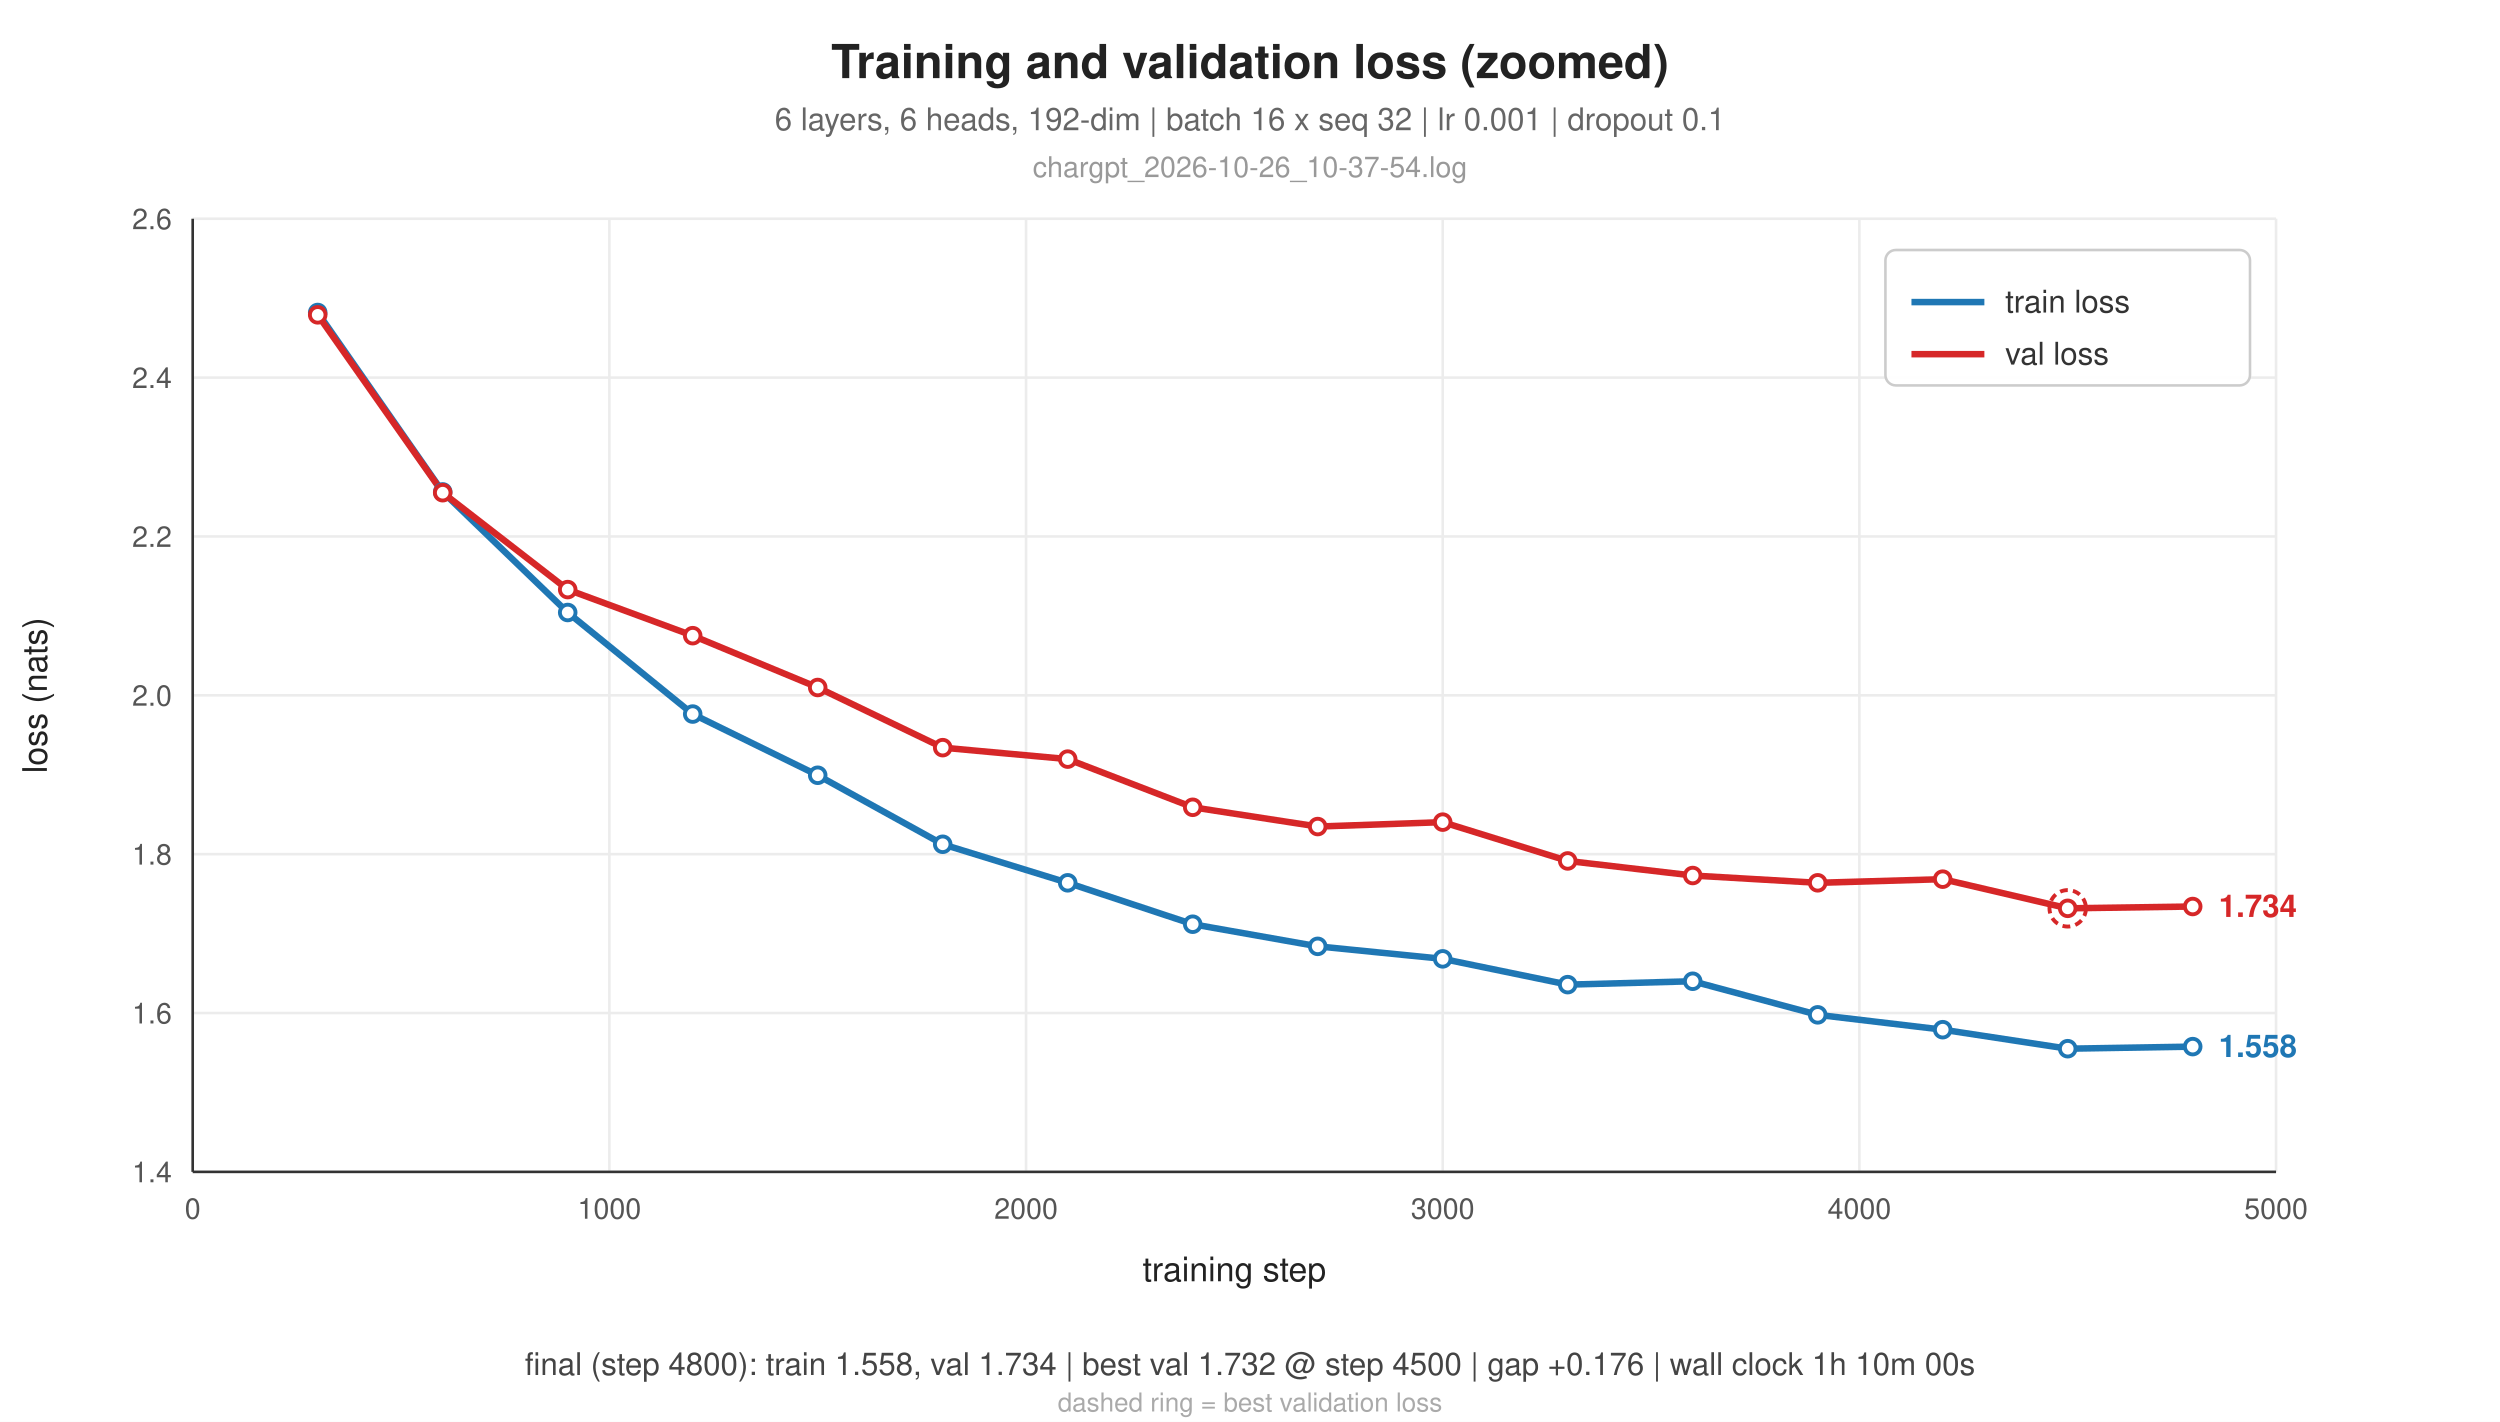
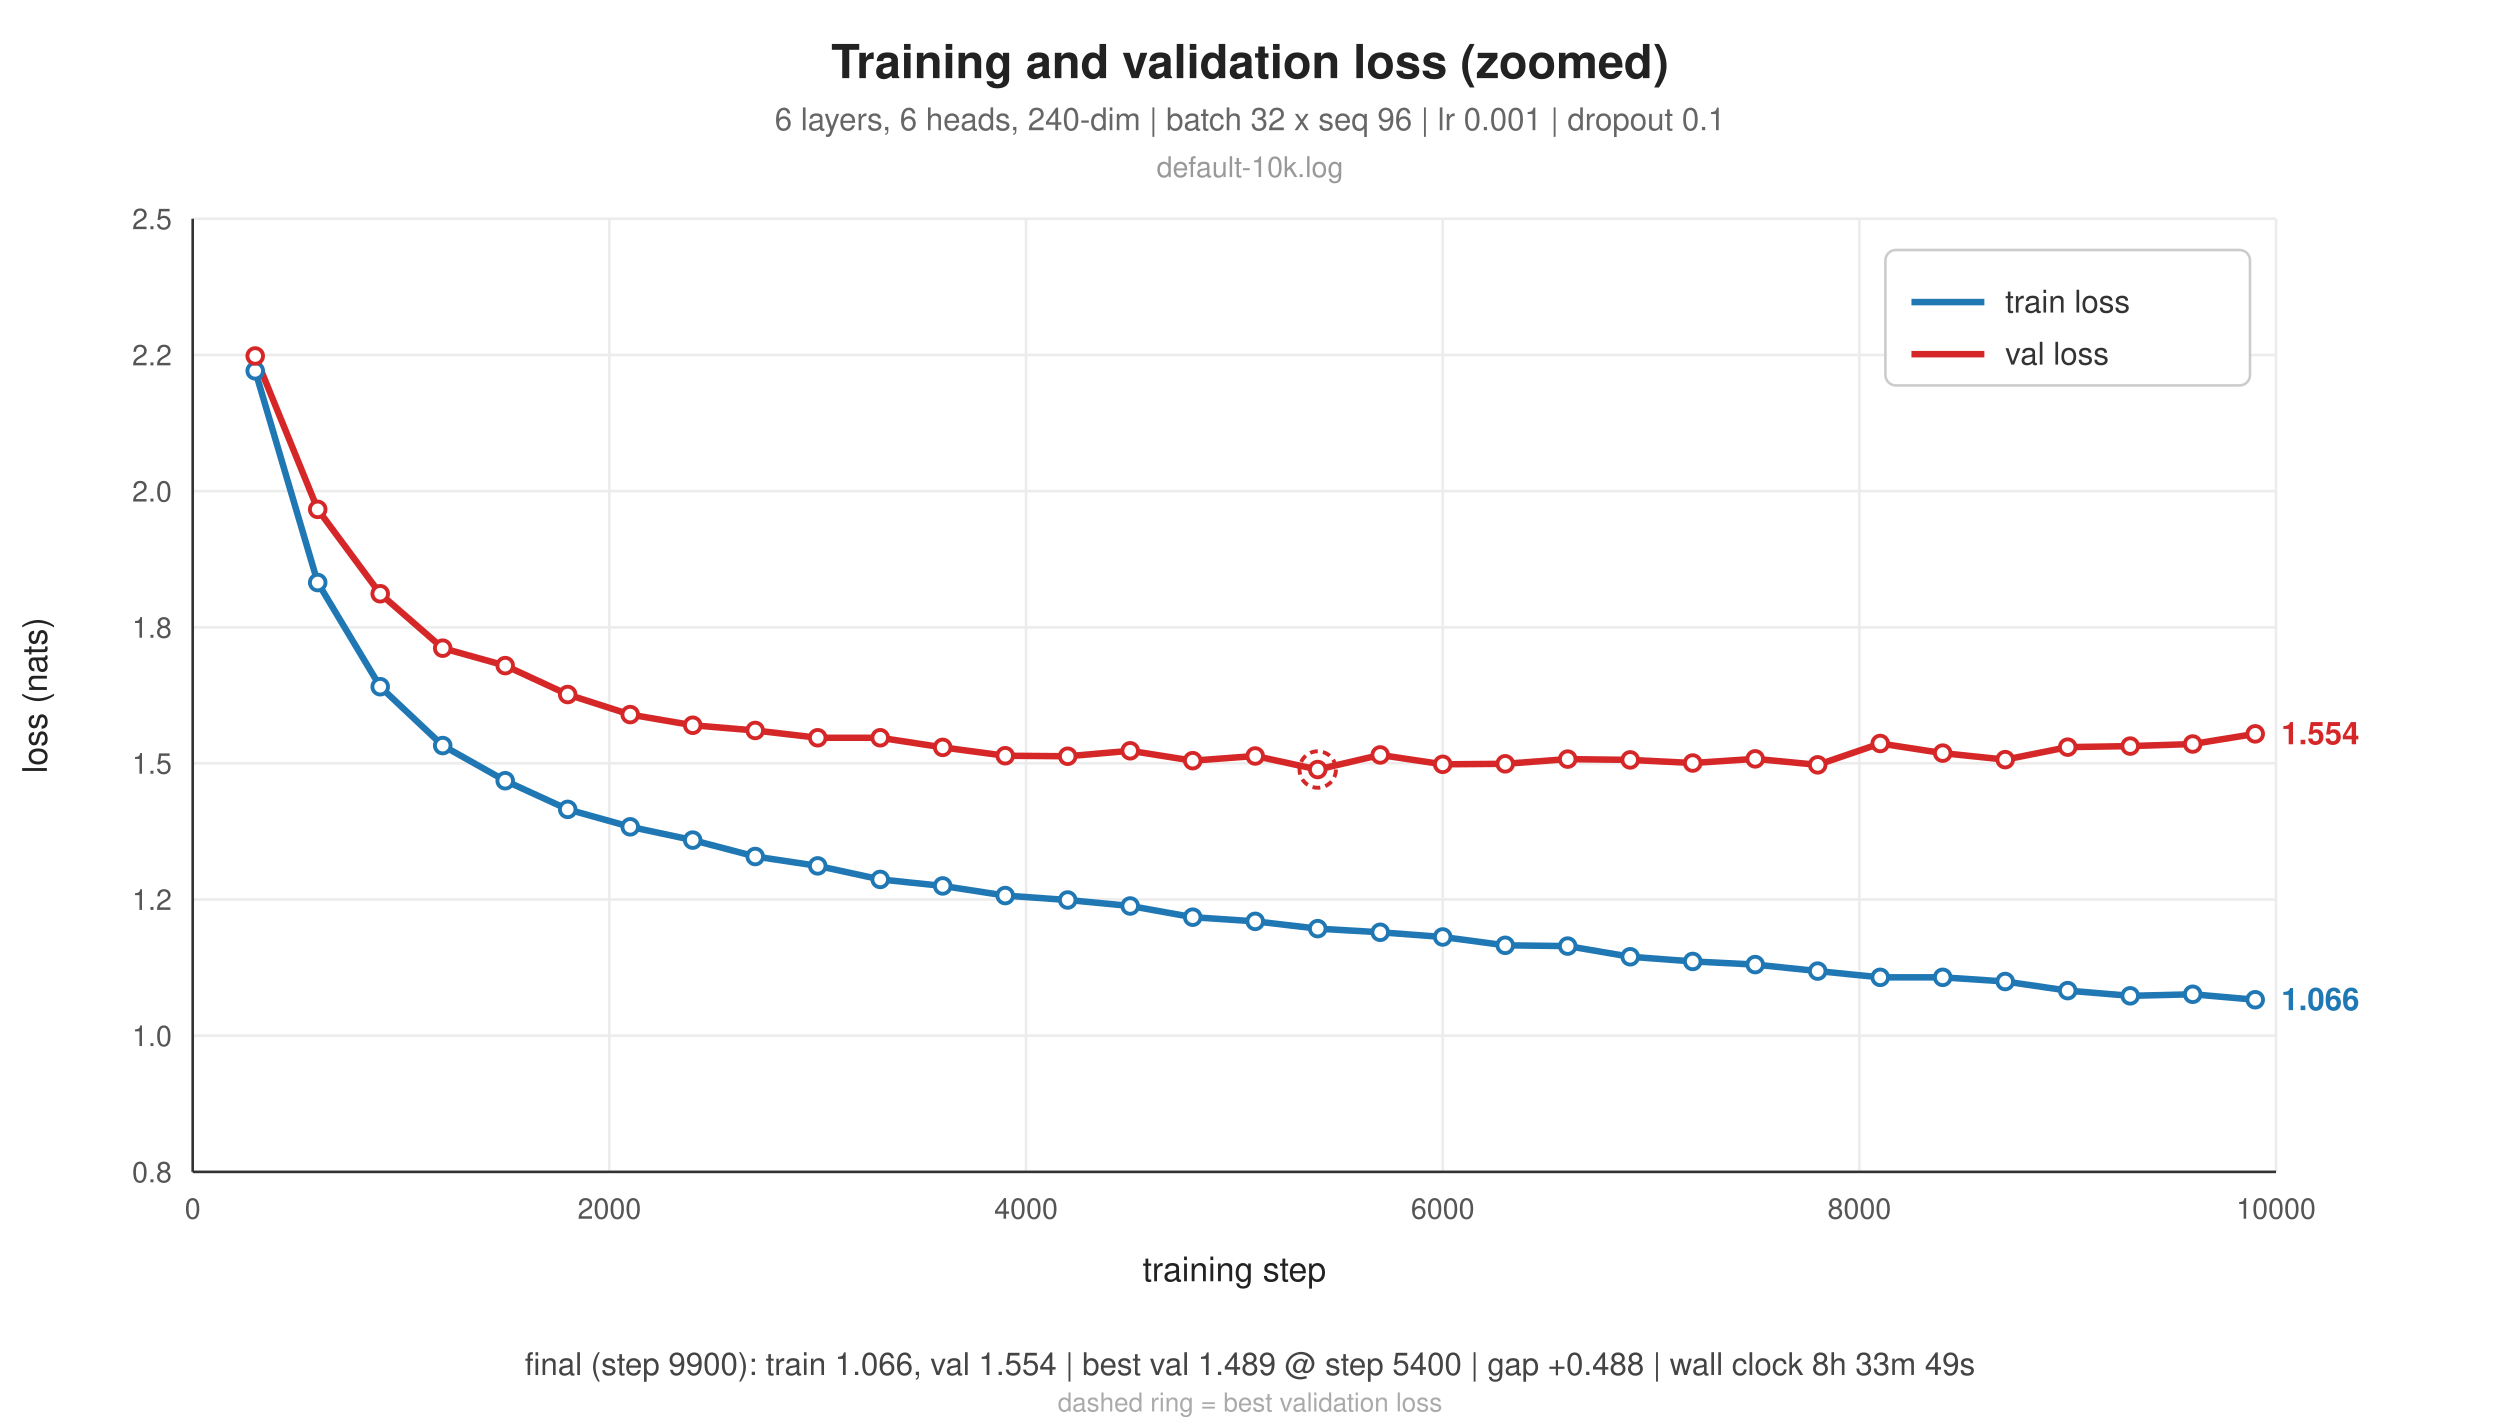
<svg xmlns="http://www.w3.org/2000/svg" width="960" height="546" viewBox="0 0 960 546" font-family="system-ui, -apple-system, 'Segoe UI', Helvetica, Arial, sans-serif">
  <rect width="100%" height="100%" fill="white" />
  <text x="480.0" y="30" text-anchor="middle" font-size="18" font-weight="bold" fill="#222">Training and validation loss (zoomed)</text>
-   <text x="480.0" y="50" text-anchor="middle" font-size="12" fill="#666">6 layers, 6 heads, 192-dim  |  batch 16 x seq 32  |  lr 0.001  |  dropout 0.1</text>
-   <text x="480.0" y="68" text-anchor="middle" font-size="11" fill="#999">chargpt_2026-10-26_10-37-54.log</text>
+   <text x="480.0" y="50" text-anchor="middle" font-size="12" fill="#666">6 layers, 6 heads, 240-dim  |  batch 32 x seq 96  |  lr 0.001  |  dropout 0.1</text>
+   <text x="480.0" y="68" text-anchor="middle" font-size="11" fill="#999">default-10k.log</text>
  <line x1="74" y1="450.0" x2="874" y2="450.0" stroke="#ececec" />
-   <text x="66" y="454.0" text-anchor="end" font-size="11" fill="#555">1.4</text>
-   <line x1="74" y1="389.0" x2="874" y2="389.0" stroke="#ececec" />
-   <text x="66" y="393.0" text-anchor="end" font-size="11" fill="#555">1.6</text>
-   <line x1="74" y1="328.0" x2="874" y2="328.0" stroke="#ececec" />
-   <text x="66" y="332.0" text-anchor="end" font-size="11" fill="#555">1.8</text>
-   <line x1="74" y1="267.0" x2="874" y2="267.0" stroke="#ececec" />
-   <text x="66" y="271.0" text-anchor="end" font-size="11" fill="#555">2.0</text>
-   <line x1="74" y1="206.0" x2="874" y2="206.0" stroke="#ececec" />
-   <text x="66" y="210.0" text-anchor="end" font-size="11" fill="#555">2.2</text>
-   <line x1="74" y1="145.0" x2="874" y2="145.0" stroke="#ececec" />
-   <text x="66" y="149.0" text-anchor="end" font-size="11" fill="#555">2.4</text>
+   <text x="66" y="454.0" text-anchor="end" font-size="11" fill="#555">0.8</text>
+   <line x1="74" y1="397.7" x2="874" y2="397.7" stroke="#ececec" />
+   <text x="66" y="401.7" text-anchor="end" font-size="11" fill="#555">1.0</text>
+   <line x1="74" y1="345.4" x2="874" y2="345.4" stroke="#ececec" />
+   <text x="66" y="349.4" text-anchor="end" font-size="11" fill="#555">1.2</text>
+   <line x1="74" y1="293.1" x2="874" y2="293.1" stroke="#ececec" />
+   <text x="66" y="297.1" text-anchor="end" font-size="11" fill="#555">1.5</text>
+   <line x1="74" y1="240.9" x2="874" y2="240.9" stroke="#ececec" />
+   <text x="66" y="244.9" text-anchor="end" font-size="11" fill="#555">1.8</text>
+   <line x1="74" y1="188.6" x2="874" y2="188.6" stroke="#ececec" />
+   <text x="66" y="192.6" text-anchor="end" font-size="11" fill="#555">2.0</text>
+   <line x1="74" y1="136.3" x2="874" y2="136.3" stroke="#ececec" />
+   <text x="66" y="140.3" text-anchor="end" font-size="11" fill="#555">2.2</text>
  <line x1="74" y1="84.0" x2="874" y2="84.0" stroke="#ececec" />
-   <text x="66" y="88.0" text-anchor="end" font-size="11" fill="#555">2.6</text>
+   <text x="66" y="88.0" text-anchor="end" font-size="11" fill="#555">2.5</text>
  <line x1="74.0" y1="84" x2="74.0" y2="450" stroke="#ececec" />
  <text x="74.0" y="468" text-anchor="middle" font-size="11" fill="#555">0</text>
  <line x1="234.0" y1="84" x2="234.0" y2="450" stroke="#ececec" />
-   <text x="234.0" y="468" text-anchor="middle" font-size="11" fill="#555">1000</text>
+   <text x="234.0" y="468" text-anchor="middle" font-size="11" fill="#555">2000</text>
  <line x1="394.0" y1="84" x2="394.0" y2="450" stroke="#ececec" />
-   <text x="394.0" y="468" text-anchor="middle" font-size="11" fill="#555">2000</text>
+   <text x="394.0" y="468" text-anchor="middle" font-size="11" fill="#555">4000</text>
  <line x1="554.0" y1="84" x2="554.0" y2="450" stroke="#ececec" />
-   <text x="554.0" y="468" text-anchor="middle" font-size="11" fill="#555">3000</text>
+   <text x="554.0" y="468" text-anchor="middle" font-size="11" fill="#555">6000</text>
  <line x1="714.0" y1="84" x2="714.0" y2="450" stroke="#ececec" />
-   <text x="714.0" y="468" text-anchor="middle" font-size="11" fill="#555">4000</text>
+   <text x="714.0" y="468" text-anchor="middle" font-size="11" fill="#555">8000</text>
  <line x1="874.0" y1="84" x2="874.0" y2="450" stroke="#ececec" />
-   <text x="874.0" y="468" text-anchor="middle" font-size="11" fill="#555">5000</text>
+   <text x="874.0" y="468" text-anchor="middle" font-size="11" fill="#555">10000</text>
  <line x1="74" y1="450" x2="874" y2="450" stroke="#333" />
  <line x1="74" y1="84" x2="74" y2="450" stroke="#333" />
  <text x="474.0" y="492" text-anchor="middle" font-size="13" fill="#222">training step</text>
  <text x="18" y="267.0" text-anchor="middle" font-size="13" fill="#222" transform="rotate(-90 18 267.0)">loss (nats)</text>
-   <path d="M 122.0,120.0 L 170.0,188.9 L 218.0,235.2 L 266.0,274.2 L 314.0,297.7 L 362.0,324.2 L 410.0,339.0 L 458.0,354.9 L 506.0,363.4 L 554.0,368.2 L 602.0,378.1 L 650.0,376.8 L 698.0,389.7 L 746.0,395.4 L 794.0,402.7 L 842.0,401.9" fill="none" stroke="#1f77b4" stroke-width="2.5" stroke-linejoin="round" stroke-linecap="round" />
-   <path d="M 122.0,120.9 L 170.0,189.2 L 218.0,226.4 L 266.0,244.1 L 314.0,264.0 L 362.0,287.1 L 410.0,291.5 L 458.0,310.0 L 506.0,317.4 L 554.0,315.7 L 602.0,330.6 L 650.0,336.2 L 698.0,339.0 L 746.0,337.6 L 794.0,348.8 L 842.0,348.1" fill="none" stroke="#d62728" stroke-width="2.5" stroke-linejoin="round" stroke-linecap="round" />
-   <circle cx="122.0" cy="120.0" r="3" fill="white" stroke="#1f77b4" stroke-width="1.5" />
-   <circle cx="122.0" cy="120.9" r="3" fill="white" stroke="#d62728" stroke-width="1.5" />
-   <circle cx="170.0" cy="188.9" r="3" fill="white" stroke="#1f77b4" stroke-width="1.5" />
-   <circle cx="170.0" cy="189.2" r="3" fill="white" stroke="#d62728" stroke-width="1.5" />
-   <circle cx="218.0" cy="235.2" r="3" fill="white" stroke="#1f77b4" stroke-width="1.5" />
-   <circle cx="218.0" cy="226.4" r="3" fill="white" stroke="#d62728" stroke-width="1.5" />
-   <circle cx="266.0" cy="274.2" r="3" fill="white" stroke="#1f77b4" stroke-width="1.5" />
-   <circle cx="266.0" cy="244.1" r="3" fill="white" stroke="#d62728" stroke-width="1.5" />
-   <circle cx="314.0" cy="297.7" r="3" fill="white" stroke="#1f77b4" stroke-width="1.5" />
-   <circle cx="314.0" cy="264.0" r="3" fill="white" stroke="#d62728" stroke-width="1.5" />
-   <circle cx="362.0" cy="324.2" r="3" fill="white" stroke="#1f77b4" stroke-width="1.5" />
-   <circle cx="362.0" cy="287.1" r="3" fill="white" stroke="#d62728" stroke-width="1.5" />
-   <circle cx="410.0" cy="339.0" r="3" fill="white" stroke="#1f77b4" stroke-width="1.5" />
-   <circle cx="410.0" cy="291.5" r="3" fill="white" stroke="#d62728" stroke-width="1.5" />
-   <circle cx="458.0" cy="354.9" r="3" fill="white" stroke="#1f77b4" stroke-width="1.5" />
-   <circle cx="458.0" cy="310.0" r="3" fill="white" stroke="#d62728" stroke-width="1.5" />
-   <circle cx="506.0" cy="363.4" r="3" fill="white" stroke="#1f77b4" stroke-width="1.5" />
-   <circle cx="506.0" cy="317.4" r="3" fill="white" stroke="#d62728" stroke-width="1.5" />
-   <circle cx="554.0" cy="368.2" r="3" fill="white" stroke="#1f77b4" stroke-width="1.5" />
-   <circle cx="554.0" cy="315.7" r="3" fill="white" stroke="#d62728" stroke-width="1.5" />
-   <circle cx="602.0" cy="378.1" r="3" fill="white" stroke="#1f77b4" stroke-width="1.5" />
-   <circle cx="602.0" cy="330.6" r="3" fill="white" stroke="#d62728" stroke-width="1.5" />
-   <circle cx="650.0" cy="376.8" r="3" fill="white" stroke="#1f77b4" stroke-width="1.5" />
-   <circle cx="650.0" cy="336.2" r="3" fill="white" stroke="#d62728" stroke-width="1.5" />
-   <circle cx="698.0" cy="389.7" r="3" fill="white" stroke="#1f77b4" stroke-width="1.5" />
-   <circle cx="698.0" cy="339.0" r="3" fill="white" stroke="#d62728" stroke-width="1.5" />
-   <circle cx="746.0" cy="395.4" r="3" fill="white" stroke="#1f77b4" stroke-width="1.5" />
-   <circle cx="746.0" cy="337.6" r="3" fill="white" stroke="#d62728" stroke-width="1.5" />
-   <circle cx="794.0" cy="402.7" r="3" fill="white" stroke="#1f77b4" stroke-width="1.5" />
-   <circle cx="794.0" cy="348.8" r="3" fill="white" stroke="#d62728" stroke-width="1.5" />
-   <circle cx="842.0" cy="401.9" r="3" fill="white" stroke="#1f77b4" stroke-width="1.5" />
-   <circle cx="842.0" cy="348.1" r="3" fill="white" stroke="#d62728" stroke-width="1.5" />
-   <circle cx="794.0" cy="348.8" r="7" fill="none" stroke="#d62728" stroke-width="1.5" stroke-dasharray="3 2" />
-   <text x="852.0" y="405.9" font-size="12" font-weight="bold" fill="#1f77b4">1.558</text>
-   <text x="852.0" y="352.1" font-size="12" font-weight="bold" fill="#d62728">1.734</text>
+   <path d="M 98.0,142.4 L 122.0,223.7 L 146.0,263.7 L 170.0,286.3 L 194.0,299.8 L 218.0,310.8 L 242.0,317.5 L 266.0,322.6 L 290.0,328.9 L 314.0,332.5 L 338.0,337.7 L 362.0,340.2 L 386.0,343.9 L 410.0,345.6 L 434.0,347.9 L 458.0,352.2 L 482.0,353.8 L 506.0,356.6 L 530.0,358.0 L 554.0,359.8 L 578.0,363.0 L 602.0,363.3 L 626.0,367.4 L 650.0,369.2 L 674.0,370.4 L 698.0,372.9 L 722.0,375.3 L 746.0,375.3 L 770.0,376.9 L 794.0,380.4 L 818.0,382.4 L 842.0,381.8 L 866.0,383.9" fill="none" stroke="#1f77b4" stroke-width="2.5" stroke-linejoin="round" stroke-linecap="round" />
+   <path d="M 98.0,136.7 L 122.0,195.6 L 146.0,228.0 L 170.0,248.9 L 194.0,255.6 L 218.0,266.7 L 242.0,274.4 L 266.0,278.5 L 290.0,280.5 L 314.0,283.3 L 338.0,283.3 L 362.0,287.0 L 386.0,290.2 L 410.0,290.4 L 434.0,288.3 L 458.0,292.1 L 482.0,290.3 L 506.0,295.5 L 530.0,289.9 L 554.0,293.5 L 578.0,293.3 L 602.0,291.5 L 626.0,291.8 L 650.0,293.0 L 674.0,291.4 L 698.0,293.7 L 722.0,285.5 L 746.0,289.2 L 770.0,291.7 L 794.0,286.9 L 818.0,286.5 L 842.0,285.7 L 866.0,281.8" fill="none" stroke="#d62728" stroke-width="2.5" stroke-linejoin="round" stroke-linecap="round" />
+   <circle cx="98.0" cy="142.4" r="3" fill="white" stroke="#1f77b4" stroke-width="1.5" />
+   <circle cx="98.0" cy="136.7" r="3" fill="white" stroke="#d62728" stroke-width="1.5" />
+   <circle cx="122.0" cy="223.7" r="3" fill="white" stroke="#1f77b4" stroke-width="1.5" />
+   <circle cx="122.0" cy="195.6" r="3" fill="white" stroke="#d62728" stroke-width="1.5" />
+   <circle cx="146.0" cy="263.7" r="3" fill="white" stroke="#1f77b4" stroke-width="1.5" />
+   <circle cx="146.0" cy="228.0" r="3" fill="white" stroke="#d62728" stroke-width="1.5" />
+   <circle cx="170.0" cy="286.3" r="3" fill="white" stroke="#1f77b4" stroke-width="1.5" />
+   <circle cx="170.0" cy="248.9" r="3" fill="white" stroke="#d62728" stroke-width="1.5" />
+   <circle cx="194.0" cy="299.8" r="3" fill="white" stroke="#1f77b4" stroke-width="1.5" />
+   <circle cx="194.0" cy="255.6" r="3" fill="white" stroke="#d62728" stroke-width="1.5" />
+   <circle cx="218.0" cy="310.8" r="3" fill="white" stroke="#1f77b4" stroke-width="1.5" />
+   <circle cx="218.0" cy="266.7" r="3" fill="white" stroke="#d62728" stroke-width="1.5" />
+   <circle cx="242.0" cy="317.5" r="3" fill="white" stroke="#1f77b4" stroke-width="1.5" />
+   <circle cx="242.0" cy="274.4" r="3" fill="white" stroke="#d62728" stroke-width="1.5" />
+   <circle cx="266.0" cy="322.6" r="3" fill="white" stroke="#1f77b4" stroke-width="1.5" />
+   <circle cx="266.0" cy="278.5" r="3" fill="white" stroke="#d62728" stroke-width="1.5" />
+   <circle cx="290.0" cy="328.9" r="3" fill="white" stroke="#1f77b4" stroke-width="1.5" />
+   <circle cx="290.0" cy="280.5" r="3" fill="white" stroke="#d62728" stroke-width="1.5" />
+   <circle cx="314.0" cy="332.5" r="3" fill="white" stroke="#1f77b4" stroke-width="1.5" />
+   <circle cx="314.0" cy="283.3" r="3" fill="white" stroke="#d62728" stroke-width="1.5" />
+   <circle cx="338.0" cy="337.7" r="3" fill="white" stroke="#1f77b4" stroke-width="1.5" />
+   <circle cx="338.0" cy="283.3" r="3" fill="white" stroke="#d62728" stroke-width="1.5" />
+   <circle cx="362.0" cy="340.2" r="3" fill="white" stroke="#1f77b4" stroke-width="1.5" />
+   <circle cx="362.0" cy="287.0" r="3" fill="white" stroke="#d62728" stroke-width="1.5" />
+   <circle cx="386.0" cy="343.9" r="3" fill="white" stroke="#1f77b4" stroke-width="1.5" />
+   <circle cx="386.0" cy="290.2" r="3" fill="white" stroke="#d62728" stroke-width="1.5" />
+   <circle cx="410.0" cy="345.6" r="3" fill="white" stroke="#1f77b4" stroke-width="1.5" />
+   <circle cx="410.0" cy="290.4" r="3" fill="white" stroke="#d62728" stroke-width="1.5" />
+   <circle cx="434.0" cy="347.9" r="3" fill="white" stroke="#1f77b4" stroke-width="1.5" />
+   <circle cx="434.0" cy="288.3" r="3" fill="white" stroke="#d62728" stroke-width="1.5" />
+   <circle cx="458.0" cy="352.2" r="3" fill="white" stroke="#1f77b4" stroke-width="1.5" />
+   <circle cx="458.0" cy="292.1" r="3" fill="white" stroke="#d62728" stroke-width="1.5" />
+   <circle cx="482.0" cy="353.8" r="3" fill="white" stroke="#1f77b4" stroke-width="1.5" />
+   <circle cx="482.0" cy="290.3" r="3" fill="white" stroke="#d62728" stroke-width="1.5" />
+   <circle cx="506.0" cy="356.6" r="3" fill="white" stroke="#1f77b4" stroke-width="1.5" />
+   <circle cx="506.0" cy="295.5" r="3" fill="white" stroke="#d62728" stroke-width="1.5" />
+   <circle cx="530.0" cy="358.0" r="3" fill="white" stroke="#1f77b4" stroke-width="1.5" />
+   <circle cx="530.0" cy="289.9" r="3" fill="white" stroke="#d62728" stroke-width="1.5" />
+   <circle cx="554.0" cy="359.8" r="3" fill="white" stroke="#1f77b4" stroke-width="1.5" />
+   <circle cx="554.0" cy="293.5" r="3" fill="white" stroke="#d62728" stroke-width="1.5" />
+   <circle cx="578.0" cy="363.0" r="3" fill="white" stroke="#1f77b4" stroke-width="1.5" />
+   <circle cx="578.0" cy="293.3" r="3" fill="white" stroke="#d62728" stroke-width="1.5" />
+   <circle cx="602.0" cy="363.3" r="3" fill="white" stroke="#1f77b4" stroke-width="1.5" />
+   <circle cx="602.0" cy="291.5" r="3" fill="white" stroke="#d62728" stroke-width="1.5" />
+   <circle cx="626.0" cy="367.4" r="3" fill="white" stroke="#1f77b4" stroke-width="1.5" />
+   <circle cx="626.0" cy="291.8" r="3" fill="white" stroke="#d62728" stroke-width="1.5" />
+   <circle cx="650.0" cy="369.2" r="3" fill="white" stroke="#1f77b4" stroke-width="1.5" />
+   <circle cx="650.0" cy="293.0" r="3" fill="white" stroke="#d62728" stroke-width="1.5" />
+   <circle cx="674.0" cy="370.4" r="3" fill="white" stroke="#1f77b4" stroke-width="1.5" />
+   <circle cx="674.0" cy="291.4" r="3" fill="white" stroke="#d62728" stroke-width="1.5" />
+   <circle cx="698.0" cy="372.9" r="3" fill="white" stroke="#1f77b4" stroke-width="1.5" />
+   <circle cx="698.0" cy="293.7" r="3" fill="white" stroke="#d62728" stroke-width="1.5" />
+   <circle cx="722.0" cy="375.3" r="3" fill="white" stroke="#1f77b4" stroke-width="1.5" />
+   <circle cx="722.0" cy="285.5" r="3" fill="white" stroke="#d62728" stroke-width="1.5" />
+   <circle cx="746.0" cy="375.3" r="3" fill="white" stroke="#1f77b4" stroke-width="1.5" />
+   <circle cx="746.0" cy="289.2" r="3" fill="white" stroke="#d62728" stroke-width="1.5" />
+   <circle cx="770.0" cy="376.9" r="3" fill="white" stroke="#1f77b4" stroke-width="1.5" />
+   <circle cx="770.0" cy="291.7" r="3" fill="white" stroke="#d62728" stroke-width="1.5" />
+   <circle cx="794.0" cy="380.4" r="3" fill="white" stroke="#1f77b4" stroke-width="1.5" />
+   <circle cx="794.0" cy="286.9" r="3" fill="white" stroke="#d62728" stroke-width="1.5" />
+   <circle cx="818.0" cy="382.4" r="3" fill="white" stroke="#1f77b4" stroke-width="1.5" />
+   <circle cx="818.0" cy="286.5" r="3" fill="white" stroke="#d62728" stroke-width="1.5" />
+   <circle cx="842.0" cy="381.8" r="3" fill="white" stroke="#1f77b4" stroke-width="1.5" />
+   <circle cx="842.0" cy="285.7" r="3" fill="white" stroke="#d62728" stroke-width="1.5" />
+   <circle cx="866.0" cy="383.9" r="3" fill="white" stroke="#1f77b4" stroke-width="1.5" />
+   <circle cx="866.0" cy="281.8" r="3" fill="white" stroke="#d62728" stroke-width="1.5" />
+   <circle cx="506.0" cy="295.5" r="7" fill="none" stroke="#d62728" stroke-width="1.5" stroke-dasharray="3 2" />
+   <text x="876.0" y="387.9" font-size="12" font-weight="bold" fill="#1f77b4">1.066</text>
+   <text x="876.0" y="285.8" font-size="12" font-weight="bold" fill="#d62728">1.554</text>
  <rect x="724" y="96" width="140" height="52" rx="4" fill="white" fill-opacity="0.92" stroke="#ccc" />
  <line x1="734" y1="116" x2="762" y2="116" stroke="#1f77b4" stroke-width="2.5" />
  <text x="770" y="120" font-size="12" fill="#333">train loss</text>
  <line x1="734" y1="136" x2="762" y2="136" stroke="#d62728" stroke-width="2.5" />
  <text x="770" y="140" font-size="12" fill="#333">val loss</text>
-   <text x="480.0" y="528" text-anchor="middle" font-size="12" fill="#444">final (step 4800): train 1.558, val 1.734   |   best val 1.732 @ step 4500   |   gap +0.176   |   wall clock 1h 10m 00s</text>
+   <text x="480.0" y="528" text-anchor="middle" font-size="12" fill="#444">final (step 9900): train 1.066, val 1.554   |   best val 1.489 @ step 5400   |   gap +0.488   |   wall clock 8h 33m 49s</text>
  <text x="480.0" y="542" text-anchor="middle" font-size="10" fill="#aaa">dashed ring = best validation loss</text>
</svg>
